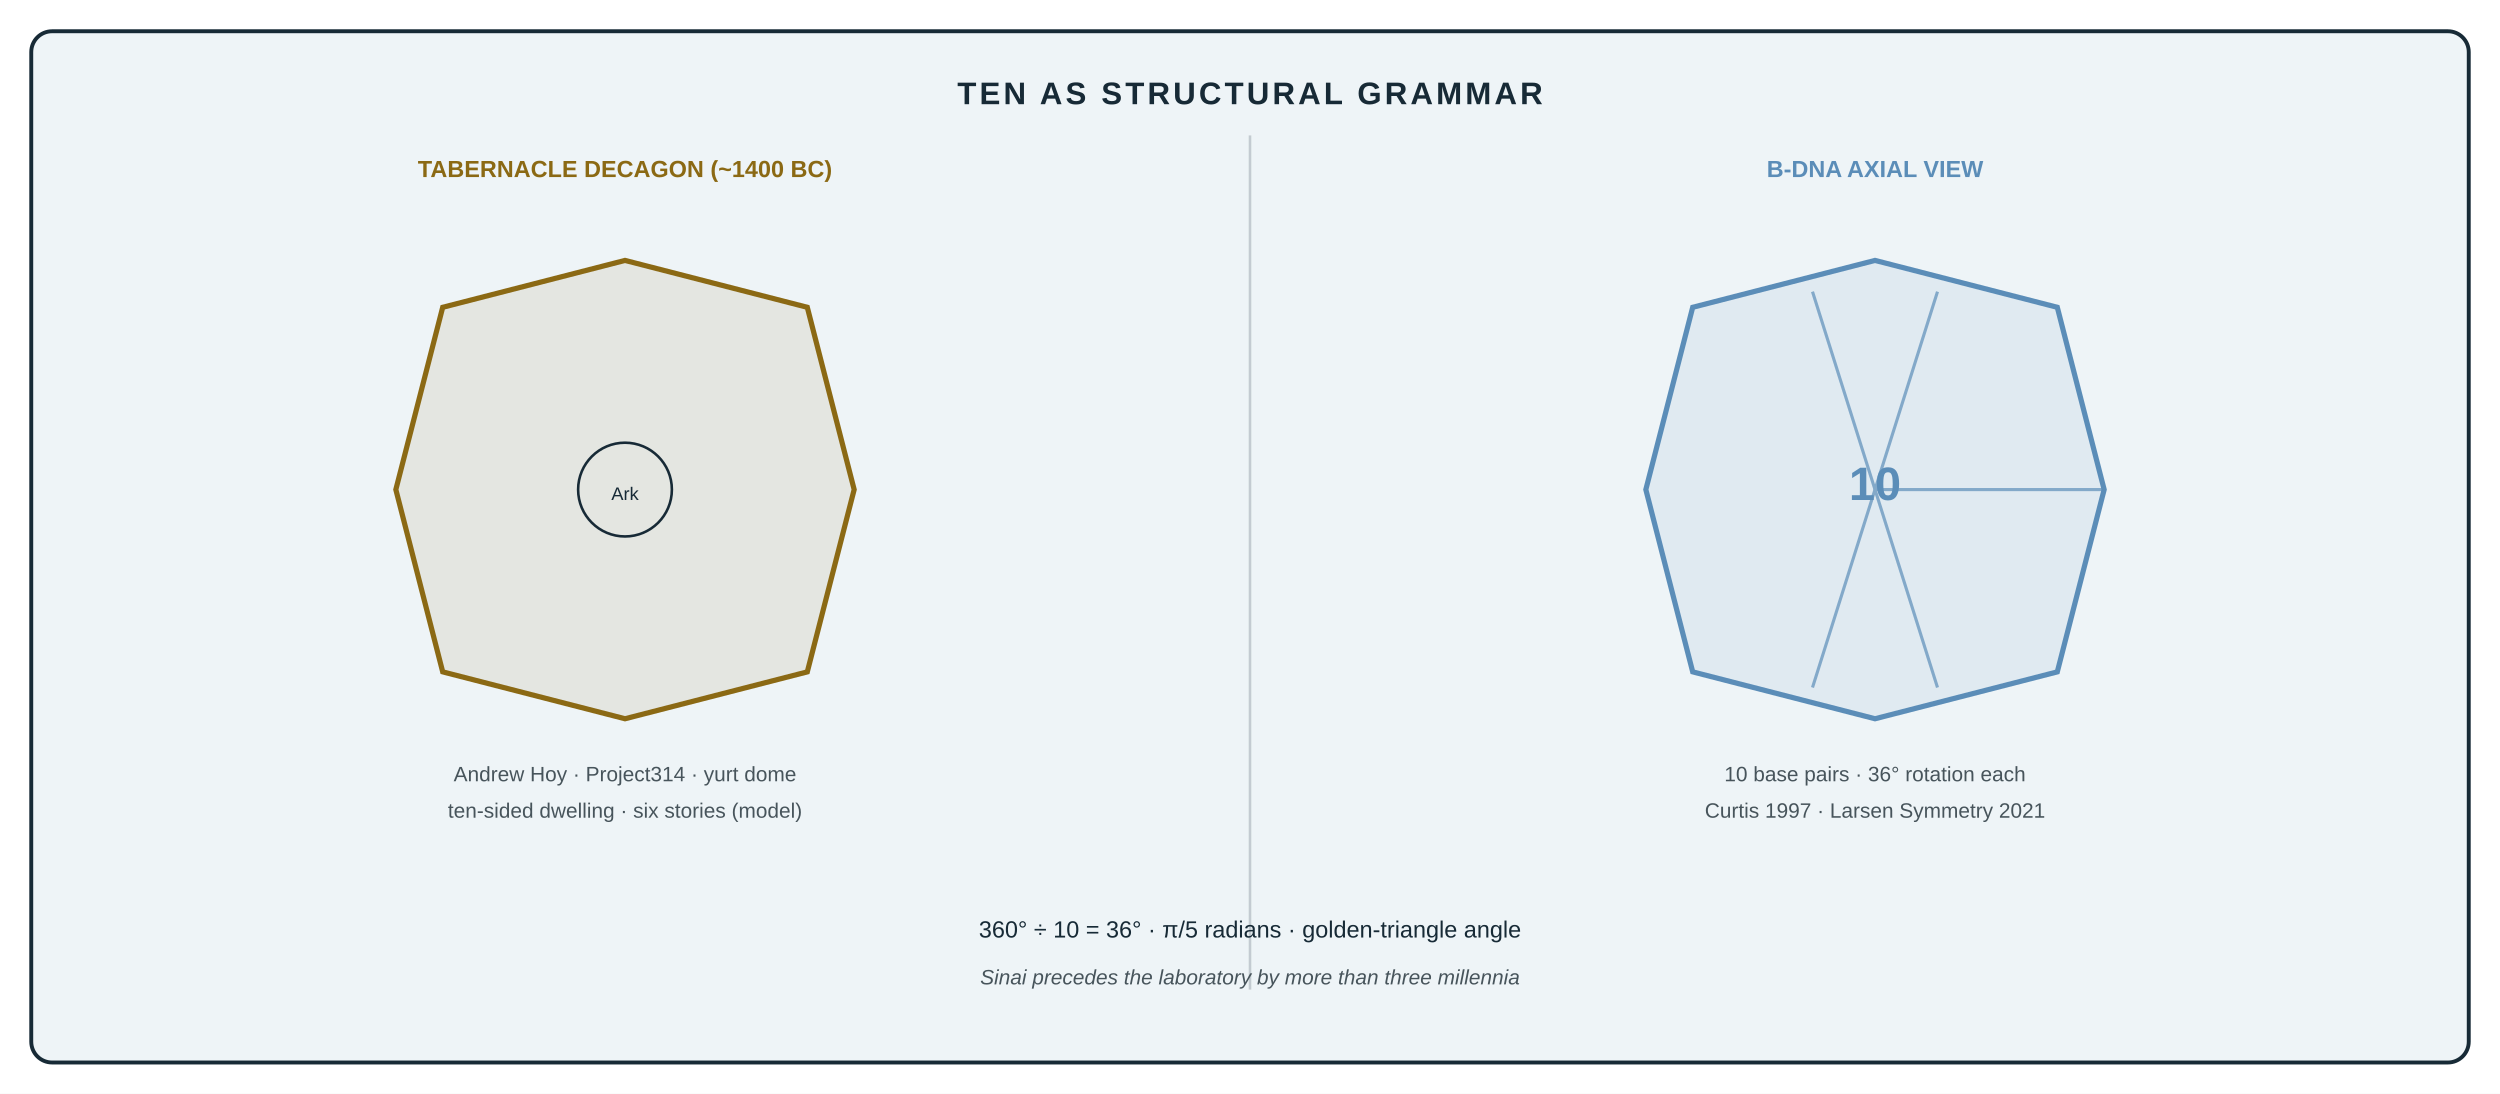
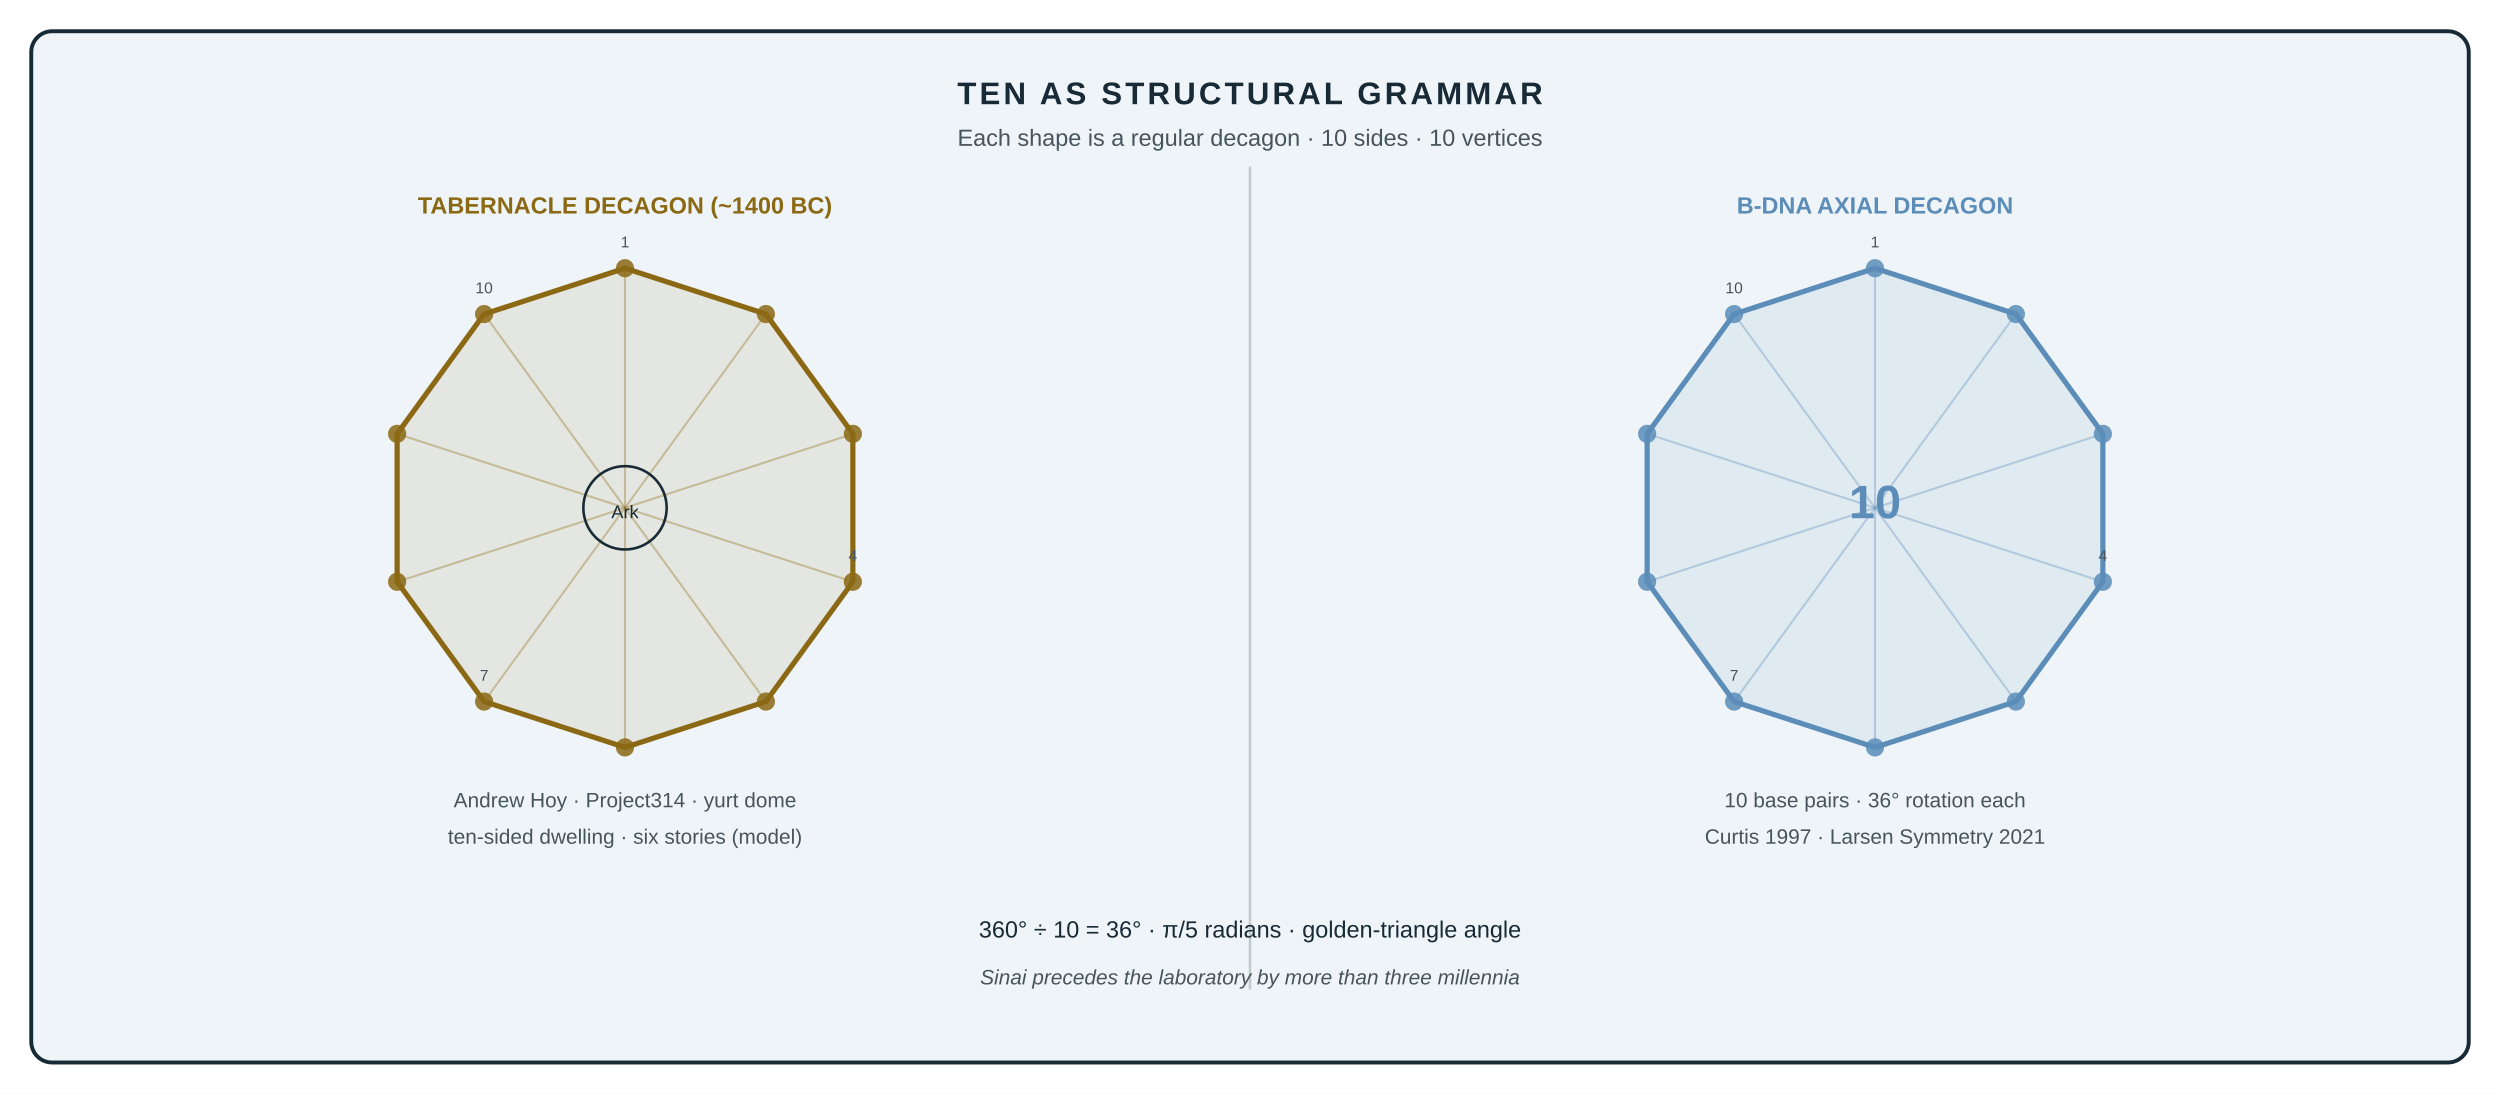
<svg xmlns="http://www.w3.org/2000/svg" width="960" height="420" viewBox="0 0 960 420" role="img">
  <rect width="960" height="420" fill="#FFFFFF" />
  <rect x="12" y="12" width="936" height="396" rx="8" fill="#EEF4F7" stroke="#172A36" stroke-width="1.5" />
  <text x="480" y="40" text-anchor="middle" font-family="Arial,Helvetica,sans-serif" font-size="12" font-weight="700" letter-spacing="0.1em" fill="#172A36">TEN AS STRUCTURAL GRAMMAR</text>
-   <line x1="480" y1="52" x2="480" y2="380" stroke="#172A36" stroke-width="1" opacity="0.2" />
-   <text x="240" y="68" text-anchor="middle" font-family="Arial,Helvetica,sans-serif" font-size="9" font-weight="700" fill="#8B6914">TABERNACLE DECAGON (~1400 BC)</text>
-   <polygon points="240,100 310,118 328,188 310,258 240,276 170,258 152,188 170,118" fill="rgba(139,105,20,0.1)" stroke="#8B6914" stroke-width="2" />
-   <circle cx="240" cy="188" r="18" fill="none" stroke="#172A36" stroke-width="1" />
-   <text x="240" cy="188" y="192" text-anchor="middle" font-family="Arial,Helvetica,sans-serif" font-size="7" fill="#172A36">Ark</text>
-   <text x="240" y="300" text-anchor="middle" font-family="Arial,Helvetica,sans-serif" font-size="8" fill="#47545B">Andrew Hoy · Project314 · yurt dome</text>
-   <text x="240" y="314" text-anchor="middle" font-family="Arial,Helvetica,sans-serif" font-size="8" fill="#47545B">ten-sided dwelling · six stories (model)</text>
-   <text x="720" y="68" text-anchor="middle" font-family="Arial,Helvetica,sans-serif" font-size="9" font-weight="700" fill="#5B8DB8">B-DNA AXIAL VIEW</text>
-   <polygon points="720,100 790,118 808,188 790,258 720,276 650,258 632,188 650,118" fill="rgba(91,141,184,0.1)" stroke="#5B8DB8" stroke-width="2" />
-   <g stroke="#5B8DB8" stroke-width="1.2" fill="none" opacity="0.7">
-     <line x1="720" y1="188" x2="808" y2="188" />
-     <line x1="744" y1="112" x2="696" y2="264" />
-     <line x1="696" y1="112" x2="744" y2="264" />
-   </g>
-   <text x="720" y="192" text-anchor="middle" font-family="Arial,Helvetica,sans-serif" font-size="18" font-weight="700" fill="#5B8DB8">10</text>
-   <text x="720" y="300" text-anchor="middle" font-family="Arial,Helvetica,sans-serif" font-size="8" fill="#47545B">10 base pairs · 36° rotation each</text>
-   <text x="720" y="314" text-anchor="middle" font-family="Arial,Helvetica,sans-serif" font-size="8" fill="#47545B">Curtis 1997 · Larsen Symmetry 2021</text>
+   <text x="480" y="56" text-anchor="middle" font-family="Arial,Helvetica,sans-serif" font-size="9" fill="#47545B">Each shape is a regular decagon · 10 sides · 10 vertices</text>
+   <line x1="480" y1="64" x2="480" y2="380" stroke="#172A36" stroke-width="1" opacity="0.2" />
+   <text x="240" y="82" text-anchor="middle" font-family="Arial,Helvetica,sans-serif" font-size="9" font-weight="700" fill="#8B6914">TABERNACLE DECAGON (~1400 BC)</text>
+   <polygon points="240.0,103.0 294.1,120.6 327.5,166.6 327.5,223.4 294.1,269.4 240.0,287.0 185.9,269.4 152.5,223.4 152.5,166.6 185.9,120.6" fill="rgba(139,105,20,0.1)" stroke="#8B6914" stroke-width="2" stroke-linejoin="round" />
+   <circle cx="240.0" cy="103.0" r="3.5" fill="#8B6914" opacity="0.85" />
+   <text x="240.0" y="95.0" text-anchor="middle" font-family="Arial,Helvetica,sans-serif" font-size="6" fill="#47545B">1</text>
+   <circle cx="294.1" cy="120.6" r="3.5" fill="#8B6914" opacity="0.85" />
+   <circle cx="327.5" cy="166.6" r="3.5" fill="#8B6914" opacity="0.85" />
+   <circle cx="327.5" cy="223.4" r="3.5" fill="#8B6914" opacity="0.85" />
+   <text x="327.5" y="215.4" text-anchor="middle" font-family="Arial,Helvetica,sans-serif" font-size="6" fill="#47545B">4</text>
+   <circle cx="294.1" cy="269.4" r="3.5" fill="#8B6914" opacity="0.85" />
+   <circle cx="240.0" cy="287.0" r="3.5" fill="#8B6914" opacity="0.85" />
+   <circle cx="185.9" cy="269.4" r="3.5" fill="#8B6914" opacity="0.85" />
+   <text x="185.9" y="261.4" text-anchor="middle" font-family="Arial,Helvetica,sans-serif" font-size="6" fill="#47545B">7</text>
+   <circle cx="152.5" cy="223.4" r="3.5" fill="#8B6914" opacity="0.85" />
+   <circle cx="152.5" cy="166.6" r="3.5" fill="#8B6914" opacity="0.85" />
+   <circle cx="185.9" cy="120.6" r="3.5" fill="#8B6914" opacity="0.85" />
+   <text x="185.9" y="112.6" text-anchor="middle" font-family="Arial,Helvetica,sans-serif" font-size="6" fill="#47545B">10</text>
+   <line x1="240.0" y1="195.0" x2="240.0" y2="103.0" stroke="#8B6914" stroke-width="0.8" opacity="0.35" />
+   <line x1="240.0" y1="195.0" x2="294.1" y2="120.6" stroke="#8B6914" stroke-width="0.8" opacity="0.35" />
+   <line x1="240.0" y1="195.0" x2="327.5" y2="166.6" stroke="#8B6914" stroke-width="0.8" opacity="0.35" />
+   <line x1="240.0" y1="195.0" x2="327.5" y2="223.4" stroke="#8B6914" stroke-width="0.8" opacity="0.35" />
+   <line x1="240.0" y1="195.0" x2="294.1" y2="269.4" stroke="#8B6914" stroke-width="0.8" opacity="0.35" />
+   <line x1="240.0" y1="195.0" x2="240.0" y2="287.0" stroke="#8B6914" stroke-width="0.8" opacity="0.35" />
+   <line x1="240.0" y1="195.0" x2="185.9" y2="269.4" stroke="#8B6914" stroke-width="0.8" opacity="0.35" />
+   <line x1="240.0" y1="195.0" x2="152.5" y2="223.4" stroke="#8B6914" stroke-width="0.8" opacity="0.35" />
+   <line x1="240.0" y1="195.0" x2="152.5" y2="166.6" stroke="#8B6914" stroke-width="0.8" opacity="0.35" />
+   <line x1="240.0" y1="195.0" x2="185.9" y2="120.6" stroke="#8B6914" stroke-width="0.8" opacity="0.35" />
+   <circle cx="240" cy="195" r="16" fill="none" stroke="#172A36" stroke-width="1" />
+   <text x="240" y="199" text-anchor="middle" font-family="Arial,Helvetica,sans-serif" font-size="7" fill="#172A36">Ark</text>
+   <text x="240" y="310" text-anchor="middle" font-family="Arial,Helvetica,sans-serif" font-size="8" fill="#47545B">Andrew Hoy · Project314 · yurt dome</text>
+   <text x="240" y="324" text-anchor="middle" font-family="Arial,Helvetica,sans-serif" font-size="8" fill="#47545B">ten-sided dwelling · six stories (model)</text>
+   <text x="720" y="82" text-anchor="middle" font-family="Arial,Helvetica,sans-serif" font-size="9" font-weight="700" fill="#5B8DB8">B-DNA AXIAL DECAGON</text>
+   <polygon points="720.0,103.0 774.1,120.6 807.5,166.6 807.5,223.4 774.1,269.4 720.0,287.0 665.9,269.4 632.5,223.4 632.5,166.6 665.9,120.6" fill="rgba(91,141,184,0.1)" stroke="#5B8DB8" stroke-width="2" stroke-linejoin="round" />
+   <circle cx="720.0" cy="103.0" r="3.5" fill="#5B8DB8" opacity="0.85" />
+   <text x="720.0" y="95.0" text-anchor="middle" font-family="Arial,Helvetica,sans-serif" font-size="6" fill="#47545B">1</text>
+   <circle cx="774.1" cy="120.6" r="3.5" fill="#5B8DB8" opacity="0.85" />
+   <circle cx="807.5" cy="166.6" r="3.5" fill="#5B8DB8" opacity="0.85" />
+   <circle cx="807.5" cy="223.4" r="3.5" fill="#5B8DB8" opacity="0.85" />
+   <text x="807.5" y="215.4" text-anchor="middle" font-family="Arial,Helvetica,sans-serif" font-size="6" fill="#47545B">4</text>
+   <circle cx="774.1" cy="269.4" r="3.5" fill="#5B8DB8" opacity="0.85" />
+   <circle cx="720.0" cy="287.0" r="3.5" fill="#5B8DB8" opacity="0.85" />
+   <circle cx="665.9" cy="269.4" r="3.5" fill="#5B8DB8" opacity="0.85" />
+   <text x="665.9" y="261.4" text-anchor="middle" font-family="Arial,Helvetica,sans-serif" font-size="6" fill="#47545B">7</text>
+   <circle cx="632.5" cy="223.4" r="3.5" fill="#5B8DB8" opacity="0.85" />
+   <circle cx="632.5" cy="166.6" r="3.5" fill="#5B8DB8" opacity="0.85" />
+   <circle cx="665.9" cy="120.6" r="3.5" fill="#5B8DB8" opacity="0.85" />
+   <text x="665.9" y="112.6" text-anchor="middle" font-family="Arial,Helvetica,sans-serif" font-size="6" fill="#47545B">10</text>
+   <line x1="720.0" y1="195.0" x2="720.0" y2="103.0" stroke="#5B8DB8" stroke-width="0.8" opacity="0.35" />
+   <line x1="720.0" y1="195.0" x2="774.1" y2="120.6" stroke="#5B8DB8" stroke-width="0.8" opacity="0.35" />
+   <line x1="720.0" y1="195.0" x2="807.5" y2="166.6" stroke="#5B8DB8" stroke-width="0.8" opacity="0.35" />
+   <line x1="720.0" y1="195.0" x2="807.5" y2="223.4" stroke="#5B8DB8" stroke-width="0.8" opacity="0.35" />
+   <line x1="720.0" y1="195.0" x2="774.1" y2="269.4" stroke="#5B8DB8" stroke-width="0.8" opacity="0.35" />
+   <line x1="720.0" y1="195.0" x2="720.0" y2="287.0" stroke="#5B8DB8" stroke-width="0.8" opacity="0.35" />
+   <line x1="720.0" y1="195.0" x2="665.9" y2="269.4" stroke="#5B8DB8" stroke-width="0.8" opacity="0.35" />
+   <line x1="720.0" y1="195.0" x2="632.5" y2="223.4" stroke="#5B8DB8" stroke-width="0.8" opacity="0.35" />
+   <line x1="720.0" y1="195.0" x2="632.5" y2="166.6" stroke="#5B8DB8" stroke-width="0.8" opacity="0.35" />
+   <line x1="720.0" y1="195.0" x2="665.9" y2="120.6" stroke="#5B8DB8" stroke-width="0.8" opacity="0.35" />
+   <text x="720" y="199" text-anchor="middle" font-family="Arial,Helvetica,sans-serif" font-size="18" font-weight="700" fill="#5B8DB8">10</text>
+   <text x="720" y="310" text-anchor="middle" font-family="Arial,Helvetica,sans-serif" font-size="8" fill="#47545B">10 base pairs · 36° rotation each</text>
+   <text x="720" y="324" text-anchor="middle" font-family="Arial,Helvetica,sans-serif" font-size="8" fill="#47545B">Curtis 1997 · Larsen Symmetry 2021</text>
  <text x="480" y="360" text-anchor="middle" font-family="Arial,Helvetica,sans-serif" font-size="9" fill="#172A36">360° ÷ 10 = 36° · π/5 radians · golden-triangle angle</text>
  <text x="480" y="378" text-anchor="middle" font-family="Arial,Helvetica,sans-serif" font-size="8" font-style="italic" fill="#47545B">Sinai precedes the laboratory by more than three millennia</text>
</svg>
